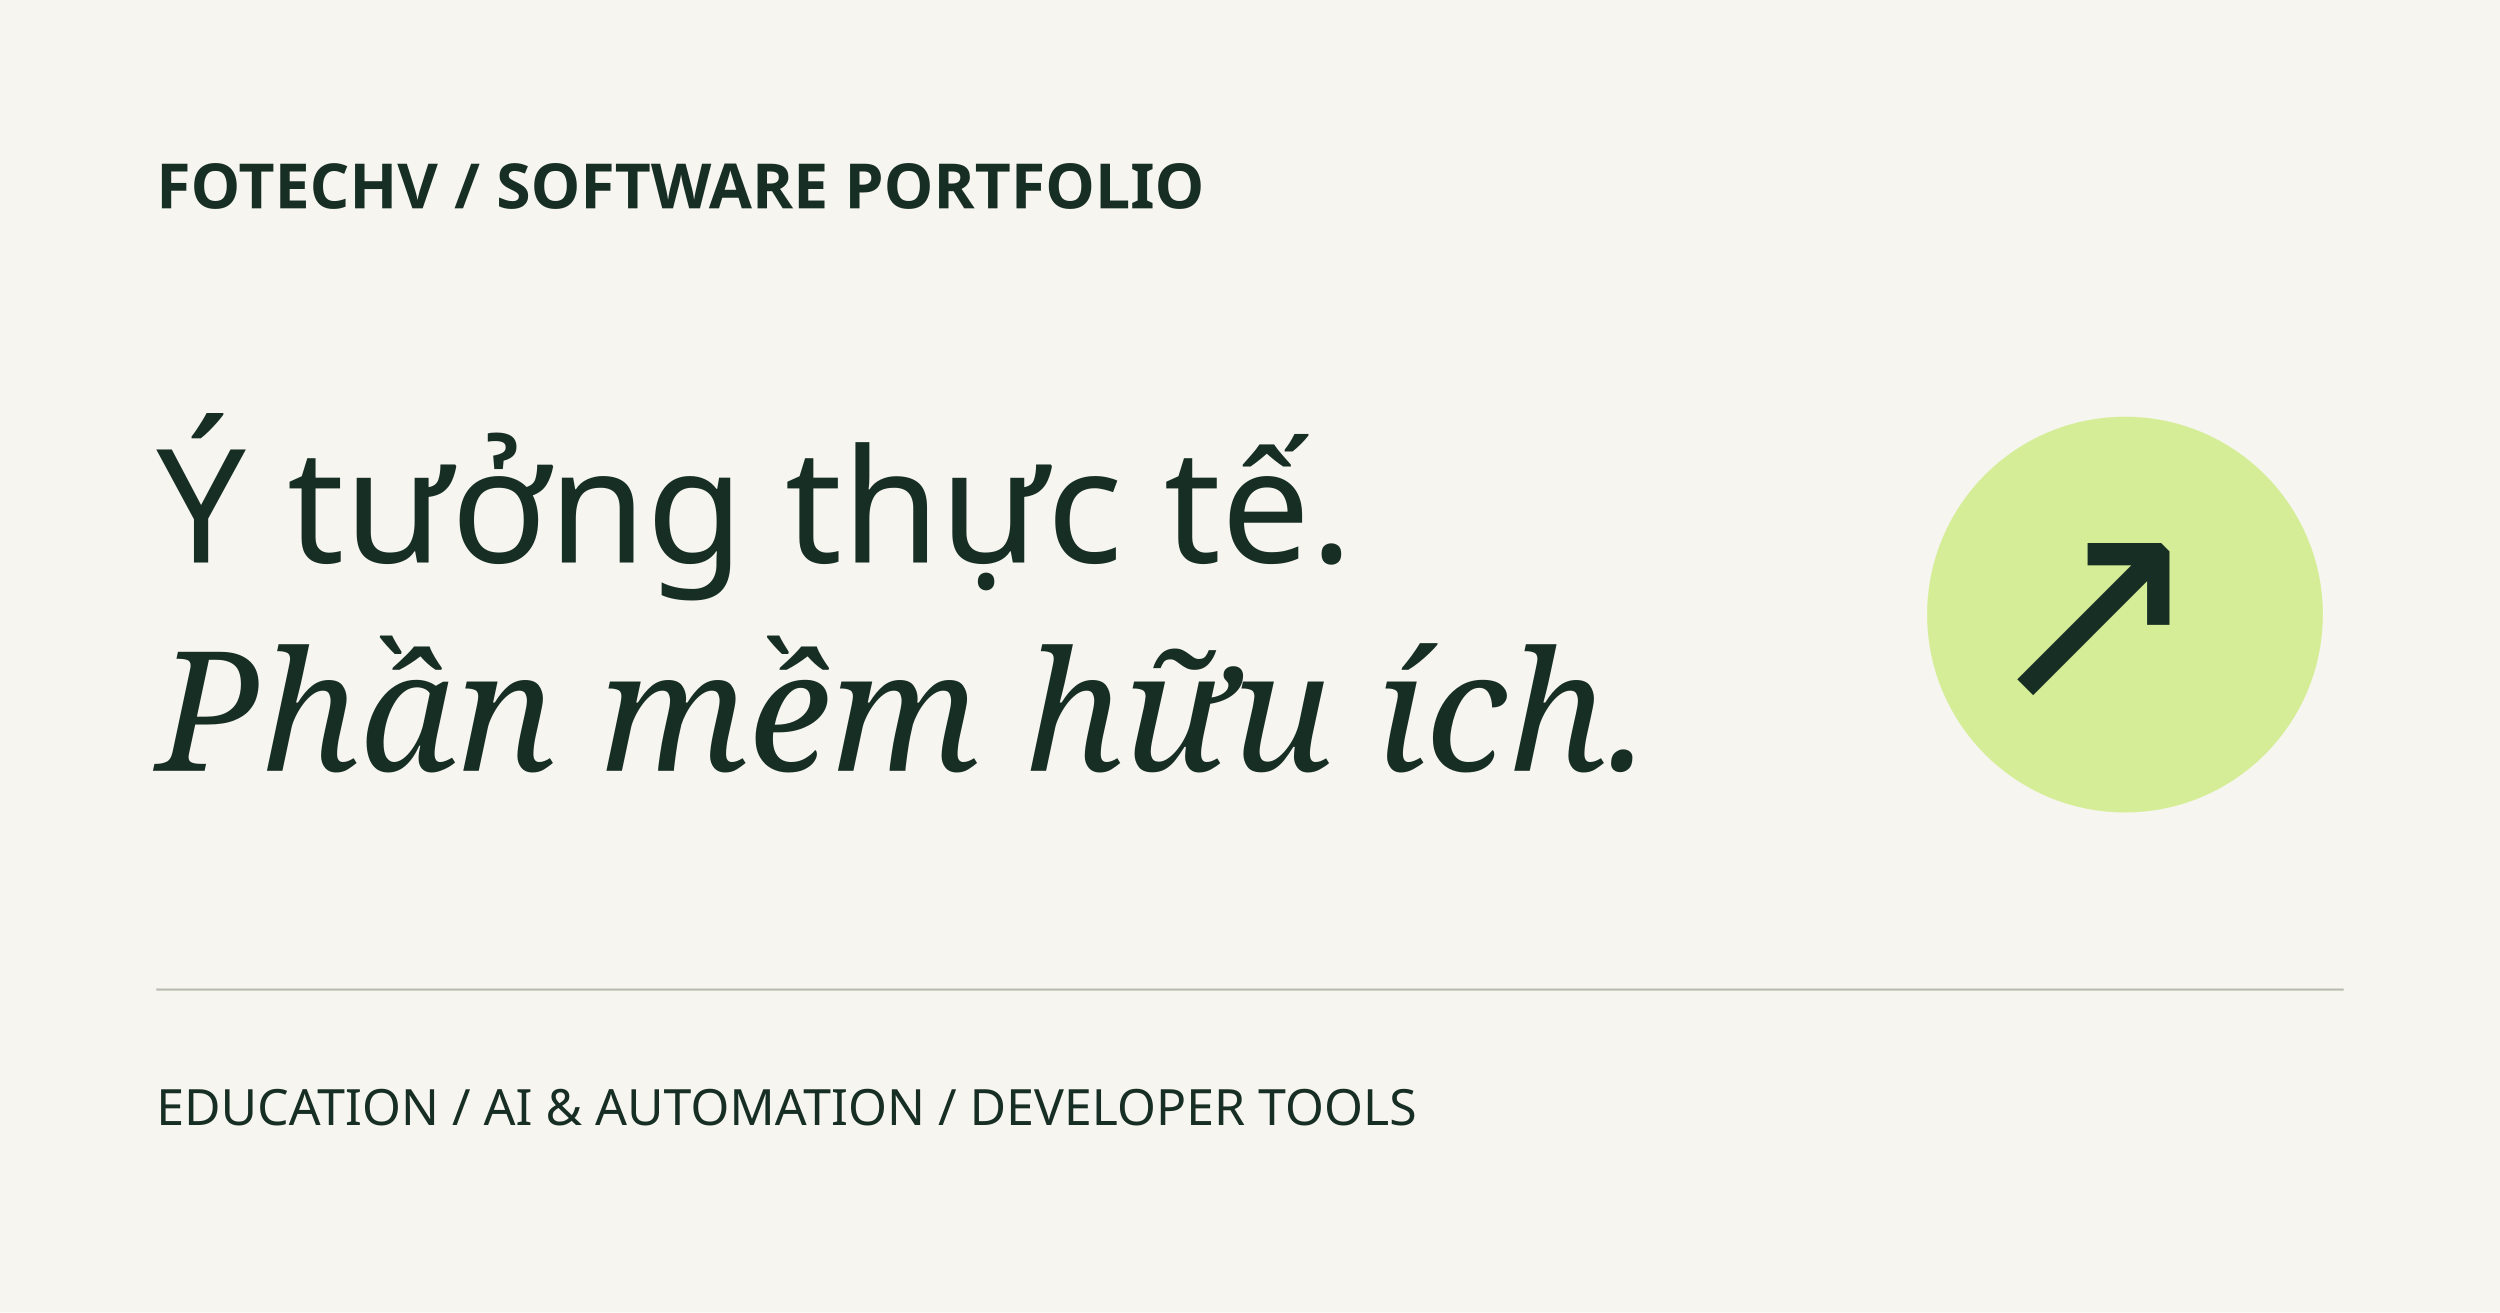
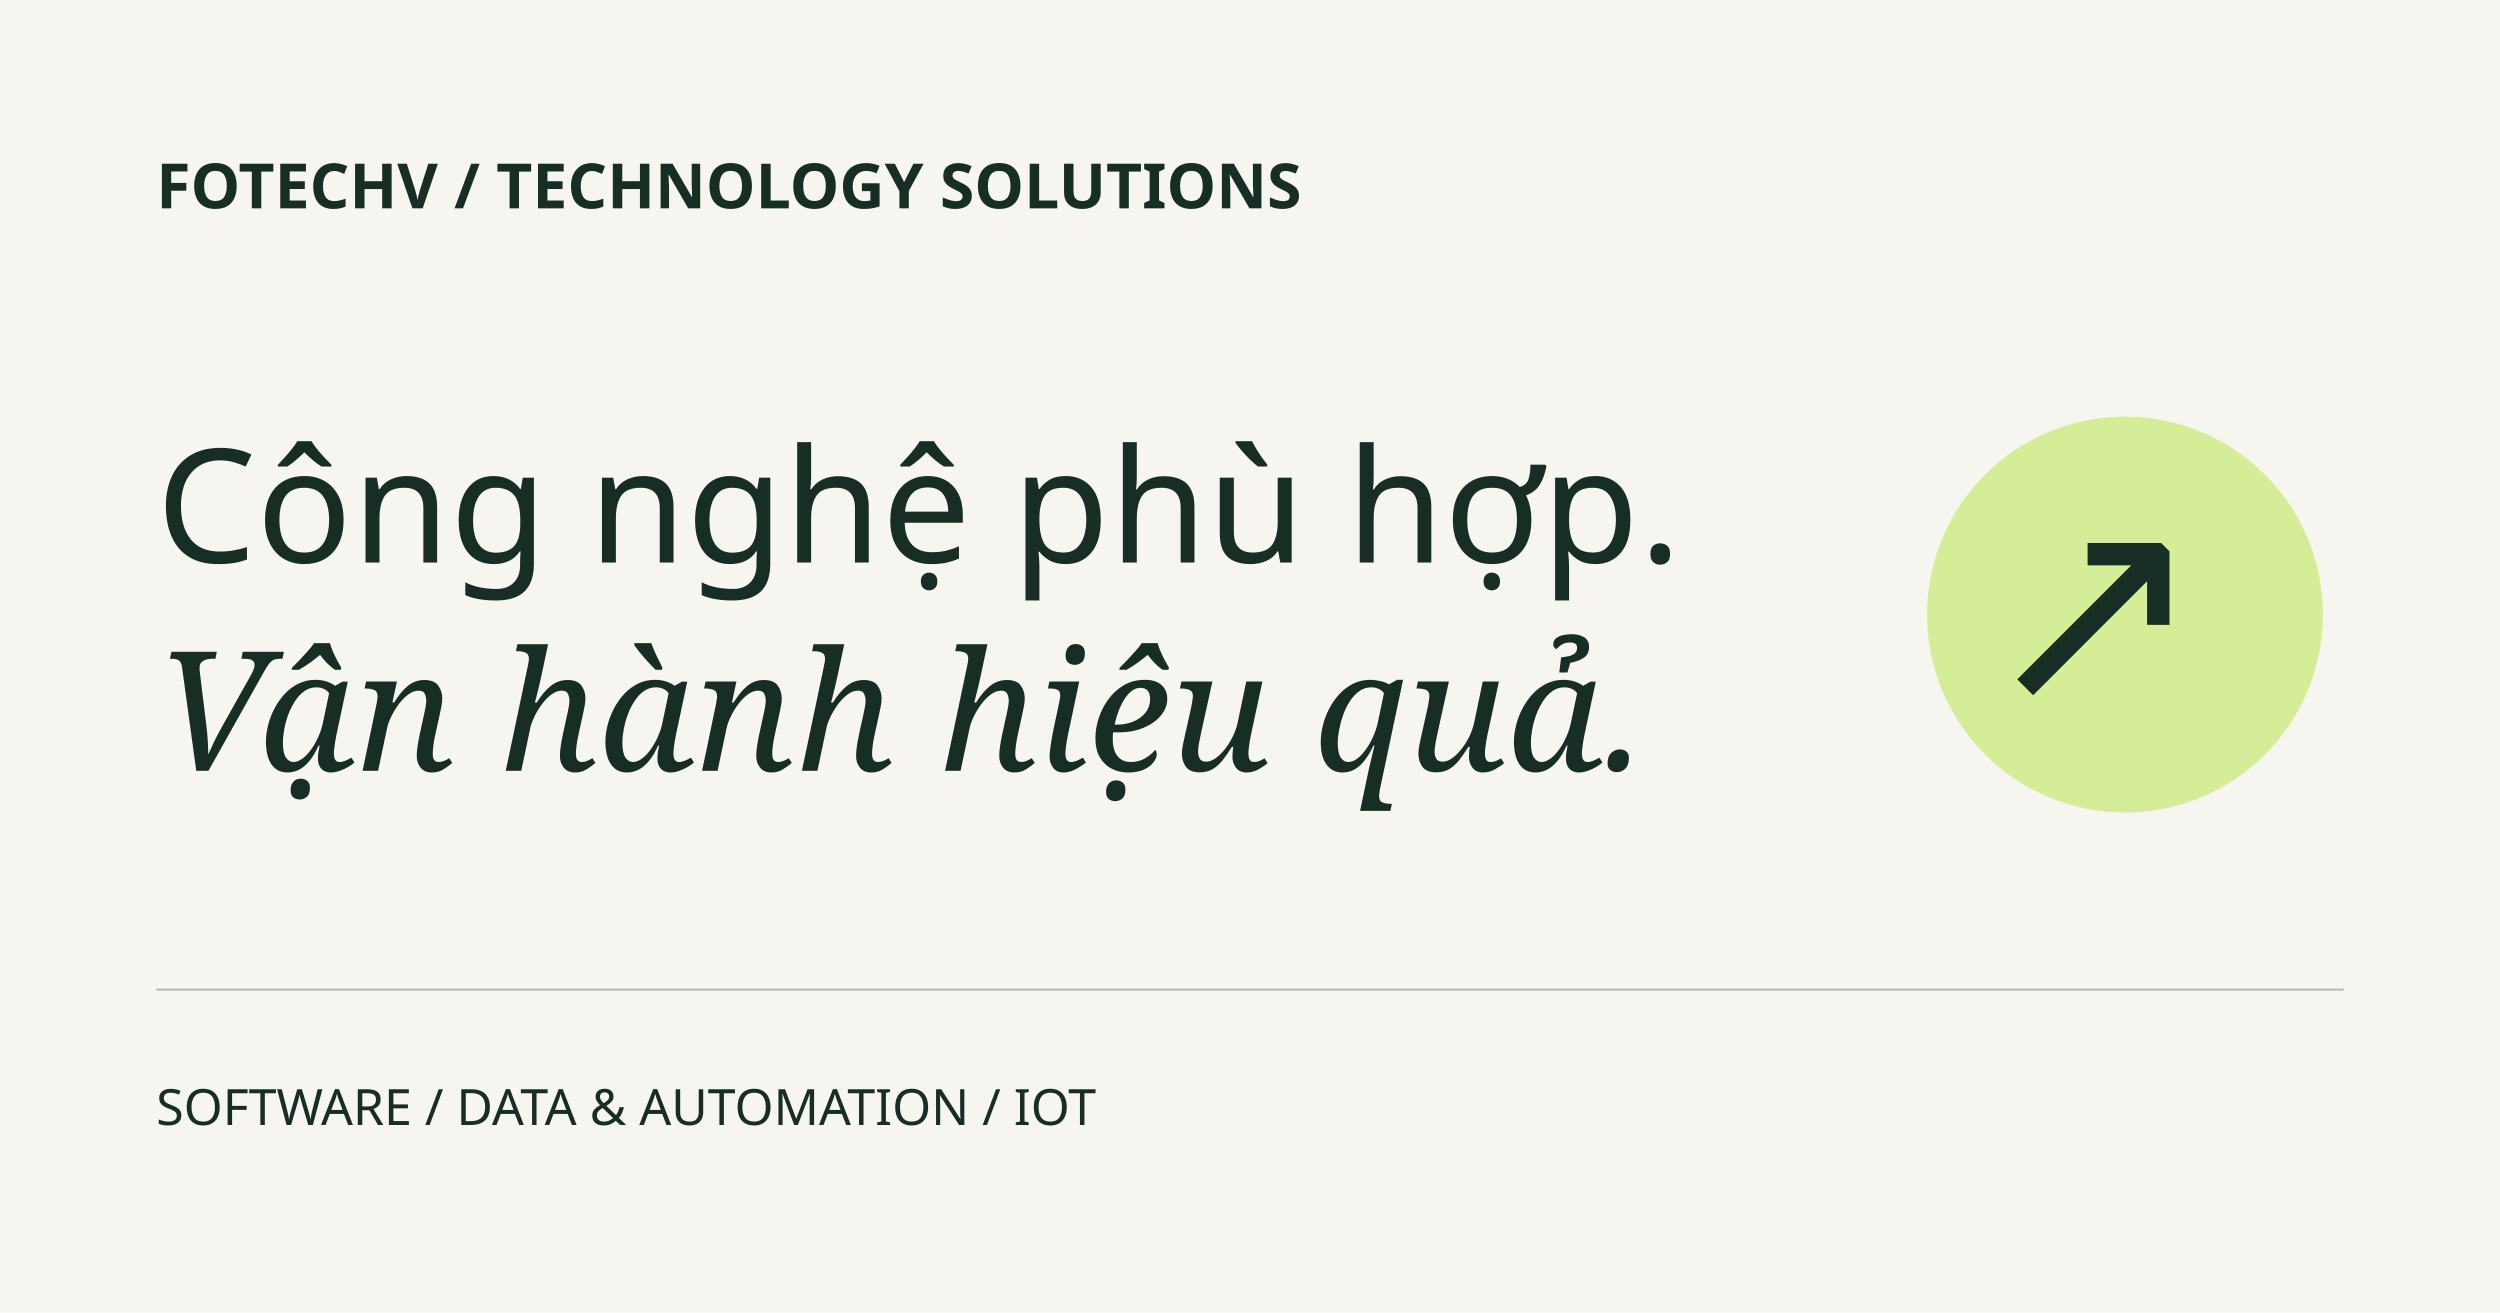
<svg xmlns="http://www.w3.org/2000/svg" width="1200" height="630" viewBox="0 0 1200 630">
  <rect width="1200" height="630" fill="#f6f5f0" />
-   <text x="75" y="100" font-family="sans-serif" font-weight="bold" font-size="30" fill="#172e24">FOTECHV / SOFTWARE PORTFOLIO</text>
-   <text x="75" y="270" font-family="sans-serif" font-size="76" fill="#172e24">Ý tưởng thực tế.</text>
-   <text x="75" y="370" font-family="serif" font-style="italic" font-size="80" fill="#172e24">Phần mềm hữu ích.</text>
+   <text x="75" y="100" font-family="sans-serif" font-weight="bold" font-size="30" fill="#172e24">FOTECHV / TECHNOLOGY SOLUTIONS</text>
+   <text x="75" y="270" font-family="sans-serif" font-size="76" fill="#172e24">Công nghệ phù hợp.</text>
+   <text x="75" y="370" font-family="serif" font-style="italic" font-size="80" fill="#172e24">Vận hành hiệu quả.</text>
  <circle cx="1020" cy="295" r="95" fill="#d5ed97" />
  <text x="950" y="337" font-family="sans-serif" font-size="130" fill="#172e24">↗</text>
  <path d="M75 475H1125" stroke="#b7bcb0" />
-   <text x="75" y="540" font-family="sans-serif" font-size="24" fill="#172e24">EDUCATION / AI &amp; AUTOMATION / DEVELOPER TOOLS</text>
+   <text x="75" y="540" font-family="sans-serif" font-size="24" fill="#172e24">SOFTWARE / DATA &amp; AUTOMATION / IOT</text>
</svg>
